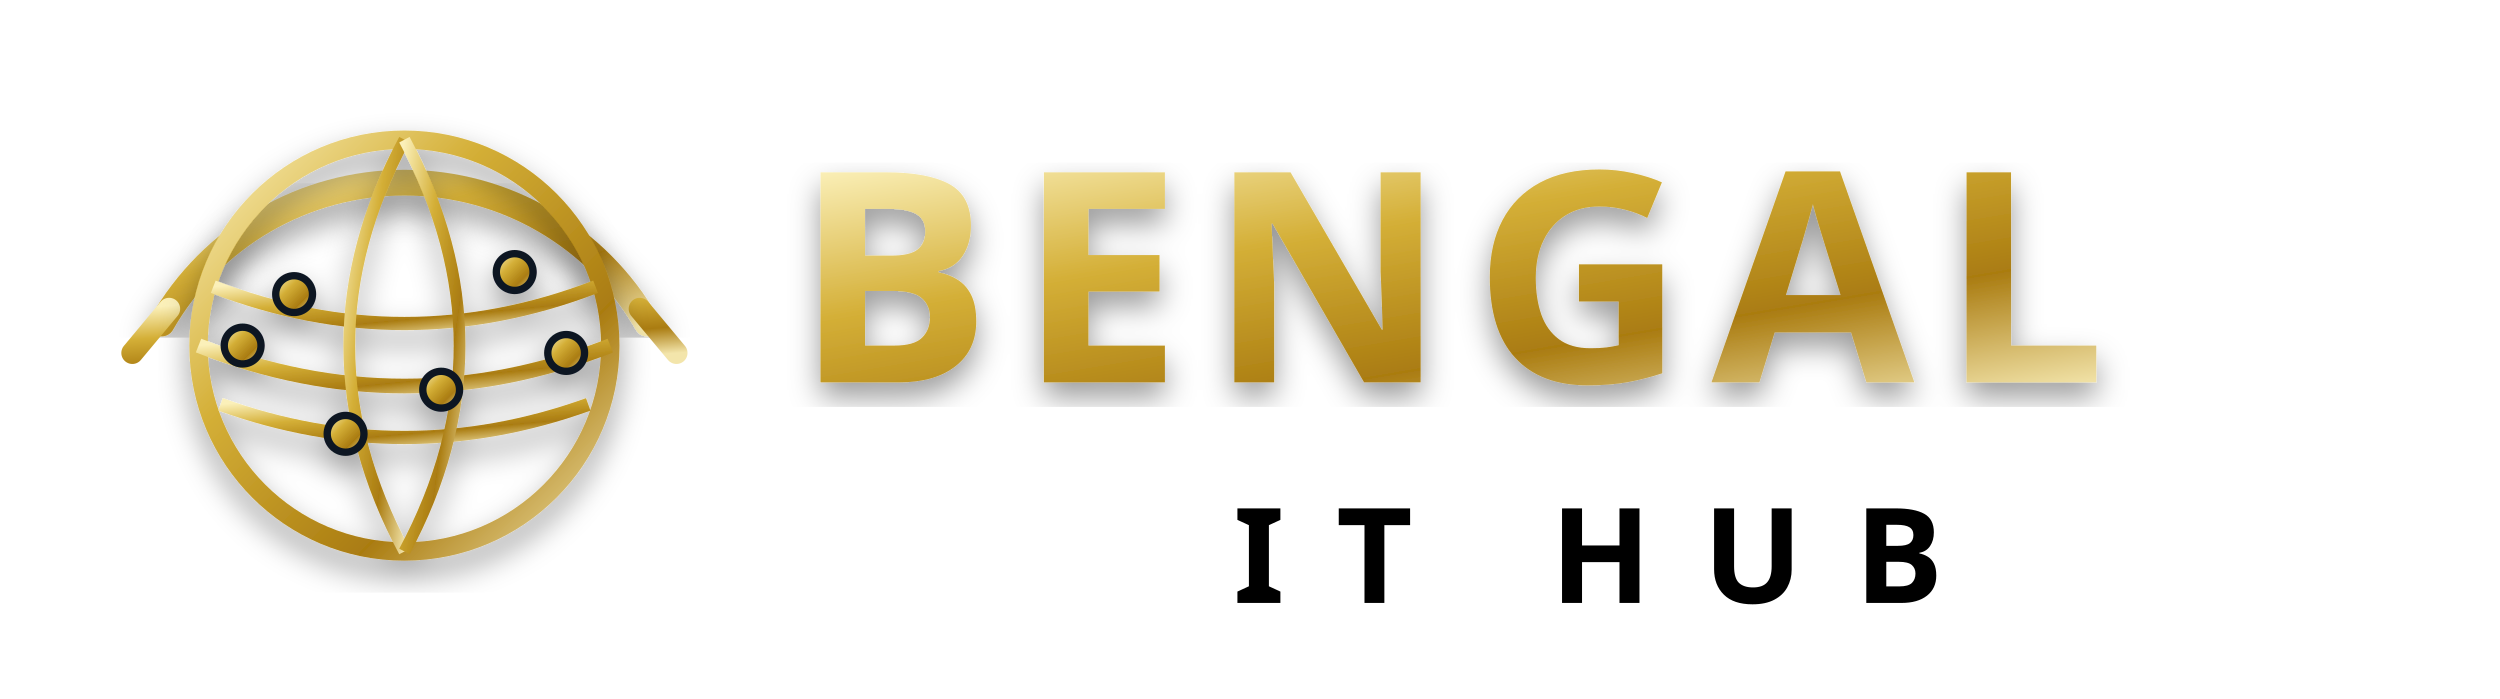
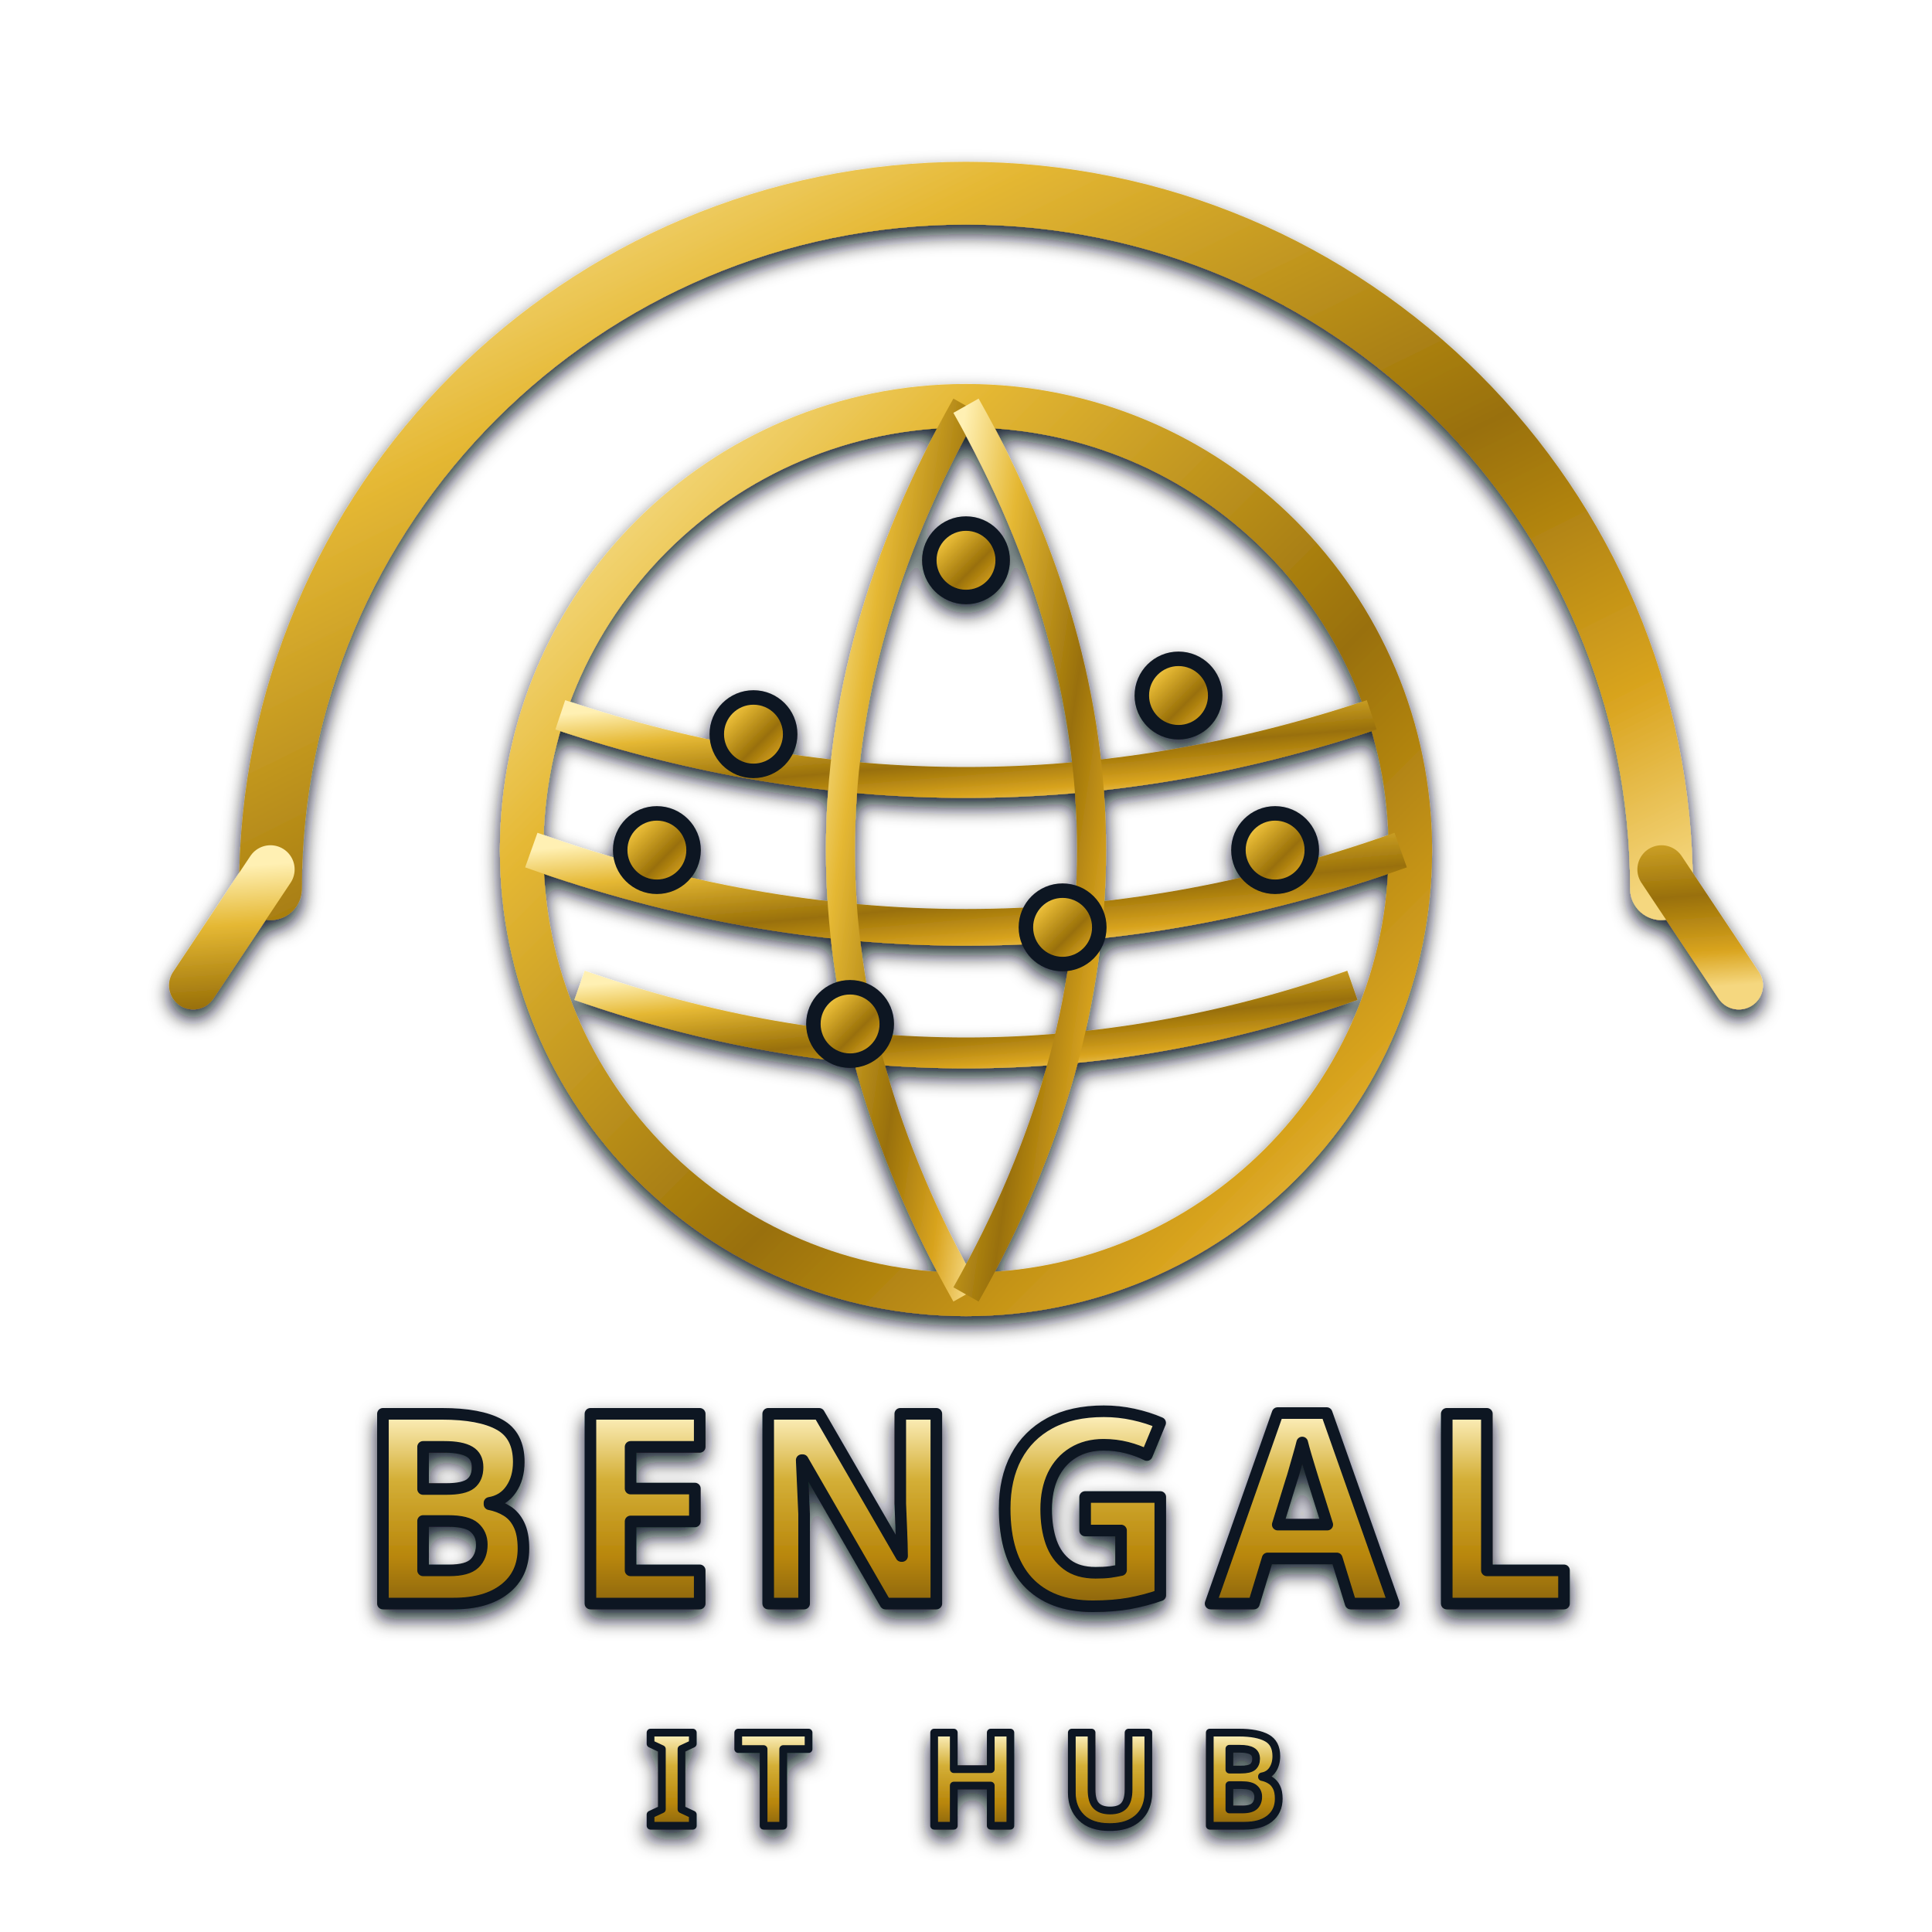
- <svg xmlns="http://www.w3.org/2000/svg" viewBox="0 0 340 95" role="img" aria-labelledby="title desc">
+ <svg xmlns="http://www.w3.org/2000/svg" viewBox="0 0 200 200" role="img" aria-labelledby="title desc">
  <defs>
    <linearGradient id="goldGrad" x1="0%" y1="0%" x2="100%" y2="100%">
-       <stop offset="0%" stop-color="#FBF0B9" />
+       <stop offset="0%" stop-color="#FFF0B3" />
+       <stop offset="25%" stop-color="#E5B834" />
+       <stop offset="60%" stop-color="#997008" />
+       <stop offset="85%" stop-color="#DAA520" />
+       <stop offset="100%" stop-color="#F5D77F" />
+     </linearGradient>
+     <linearGradient id="goldTextGrad" x1="0%" y1="0%" x2="0%" y2="100%">
+       <stop offset="0%" stop-color="#FFF3C4" />
      <stop offset="35%" stop-color="#D4AF37" />
-       <stop offset="70%" stop-color="#AA7C11" />
-       <stop offset="100%" stop-color="#F3E5AB" />
+       <stop offset="75%" stop-color="#B8860B" />
+       <stop offset="100%" stop-color="#8B6508" />
    </linearGradient>
-     <filter id="goldDrop" x="-10%" y="-10%" width="120%" height="120%">
-       <feDropShadow dx="0" dy="2" stdDeviation="2" flood-color="#000000" flood-opacity="0.4" />
+     <filter id="embossShadow" x="-20%" y="-20%" width="140%" height="140%">
+       <feDropShadow dx="0" dy="2.5" stdDeviation="2.5" flood-color="#000000" flood-opacity="0.8" />
+       <feDropShadow dx="0" dy="1" stdDeviation="1" flood-color="#050C14" flood-opacity="0.9" />
    </filter>
  </defs>
-   <g transform="translate(10, 2)">
-     <path d="M 12 42 A 38 38 0 0 1 78 42" fill="none" stroke="url(#goldGrad)" stroke-width="3.5" stroke-linecap="round" filter="url(#goldDrop)" />
-     <path d="M 8 46 L 13 40 M 82 46 L 77 40" fill="none" stroke="url(#goldGrad)" stroke-width="3" stroke-linecap="round" />
-     <g fill="none" stroke="url(#goldGrad)" filter="url(#goldDrop)">
-       <circle cx="45" cy="45" r="28" stroke-width="2.5" />
-       <path d="M 19 37 Q 45 47 71 37" stroke-width="1.8" />
-       <path d="M 17 45 Q 45 56 73 45" stroke-width="2" />
-       <path d="M 20 53 Q 45 62 70 53" stroke-width="1.8" />
-       <path d="M 45 17 Q 30 45 45 73" stroke-width="1.6" />
-       <path d="M 45 17 Q 60 45 45 73" stroke-width="1.6" />
-       <g fill="url(#goldGrad)" stroke="#0b1724" stroke-width="1">
-         <circle cx="30" cy="38" r="2.5" />
-         <circle cx="60" cy="35" r="2.5" />
-         <circle cx="23" cy="45" r="2.5" />
-         <circle cx="50" cy="51" r="2.5" />
-         <circle cx="67" cy="46" r="2.5" />
-         <circle cx="37" cy="57" r="2.5" />
+   <g filter="url(#embossShadow)">
+     <path d="M 28 92 A 72 72 0 0 1 172 92" fill="none" stroke="url(#goldGrad)" stroke-width="6.5" stroke-linecap="round" />
+     <path d="M 20 102 L 28 90 M 180 102 L 172 90" fill="none" stroke="url(#goldGrad)" stroke-width="5" stroke-linecap="round" />
+     <g fill="none" stroke="url(#goldGrad)">
+       <circle cx="100" cy="88" r="46" stroke-width="4.5" />
+       <path d="M 58 74 Q 100 88 142 74" stroke-width="3.2" />
+       <path d="M 55 88 Q 100 104 145 88" stroke-width="3.8" />
+       <path d="M 60 102 Q 100 116 140 102" stroke-width="3.2" />
+       <path d="M 100 42 Q 74 88 100 134" stroke-width="3" />
+       <path d="M 100 42 Q 126 88 100 134" stroke-width="3" />
+       <g fill="url(#goldGrad)" stroke="#091420" stroke-width="1.5">
+         <circle cx="78" cy="76" r="3.8" />
+         <circle cx="122" cy="72" r="3.8" />
+         <circle cx="68" cy="88" r="3.8" />
+         <circle cx="110" cy="96" r="3.8" />
+         <circle cx="132" cy="88" r="3.8" />
+         <circle cx="88" cy="106" r="3.8" />
+         <circle cx="100" cy="58" r="3.8" />
      </g>
    </g>
-   </g>
-   <g font-family="'Outfit', 'Manrope', 'Plus Jakarta Sans', 'Arial Black', sans-serif">
-     <text x="108" y="52" fill="url(#goldGrad)" font-size="40" font-weight="900" letter-spacing="3.5" filter="url(#goldDrop)">BENGAL</text>
-     <path d="M 108 60 H 325" stroke="url(#goldGrad)" stroke-width="2.5" stroke-linecap="round" />
-     <path d="M 108 77 H 155 M 278 77 H 325" stroke="url(#goldGrad)" stroke-width="2.5" stroke-linecap="round" />
-     <text x="216" y="82" fill="currentColor" class="bih-logo-text-sub" font-size="18" font-weight="900" letter-spacing="7" text-anchor="middle">IT HUB</text>
+     <path d="M 14 138 H 186" stroke="url(#goldGrad)" stroke-width="4" stroke-linecap="round" />
+     <path d="M 14 143 H 186" stroke="url(#goldGrad)" stroke-width="2.2" stroke-linecap="round" />
+     <text x="100" y="166" fill="url(#goldTextGrad)" stroke="#091420" stroke-width="1.2" stroke-linejoin="round" class="bih-logo-main-text" font-family="'Outfit', 'Manrope', 'Arial Black', sans-serif" font-size="27.5" font-weight="900" letter-spacing="3" text-anchor="middle">BENGAL</text>
+     <path d="M 14 173 H 186" stroke="url(#goldGrad)" stroke-width="2.8" stroke-linecap="round" />
+     <path d="M 14 185 H 56 M 144 185 H 186" stroke="url(#goldGrad)" stroke-width="2.2" stroke-linecap="round" />
+     <text x="100" y="189" fill="url(#goldTextGrad)" stroke="#091420" stroke-width="0.8" stroke-linejoin="round" class="bih-logo-text-sub" font-family="'Outfit', 'Manrope', 'Arial Black', sans-serif" font-size="13.5" font-weight="900" letter-spacing="4" text-anchor="middle">IT HUB</text>
  </g>
</svg>
